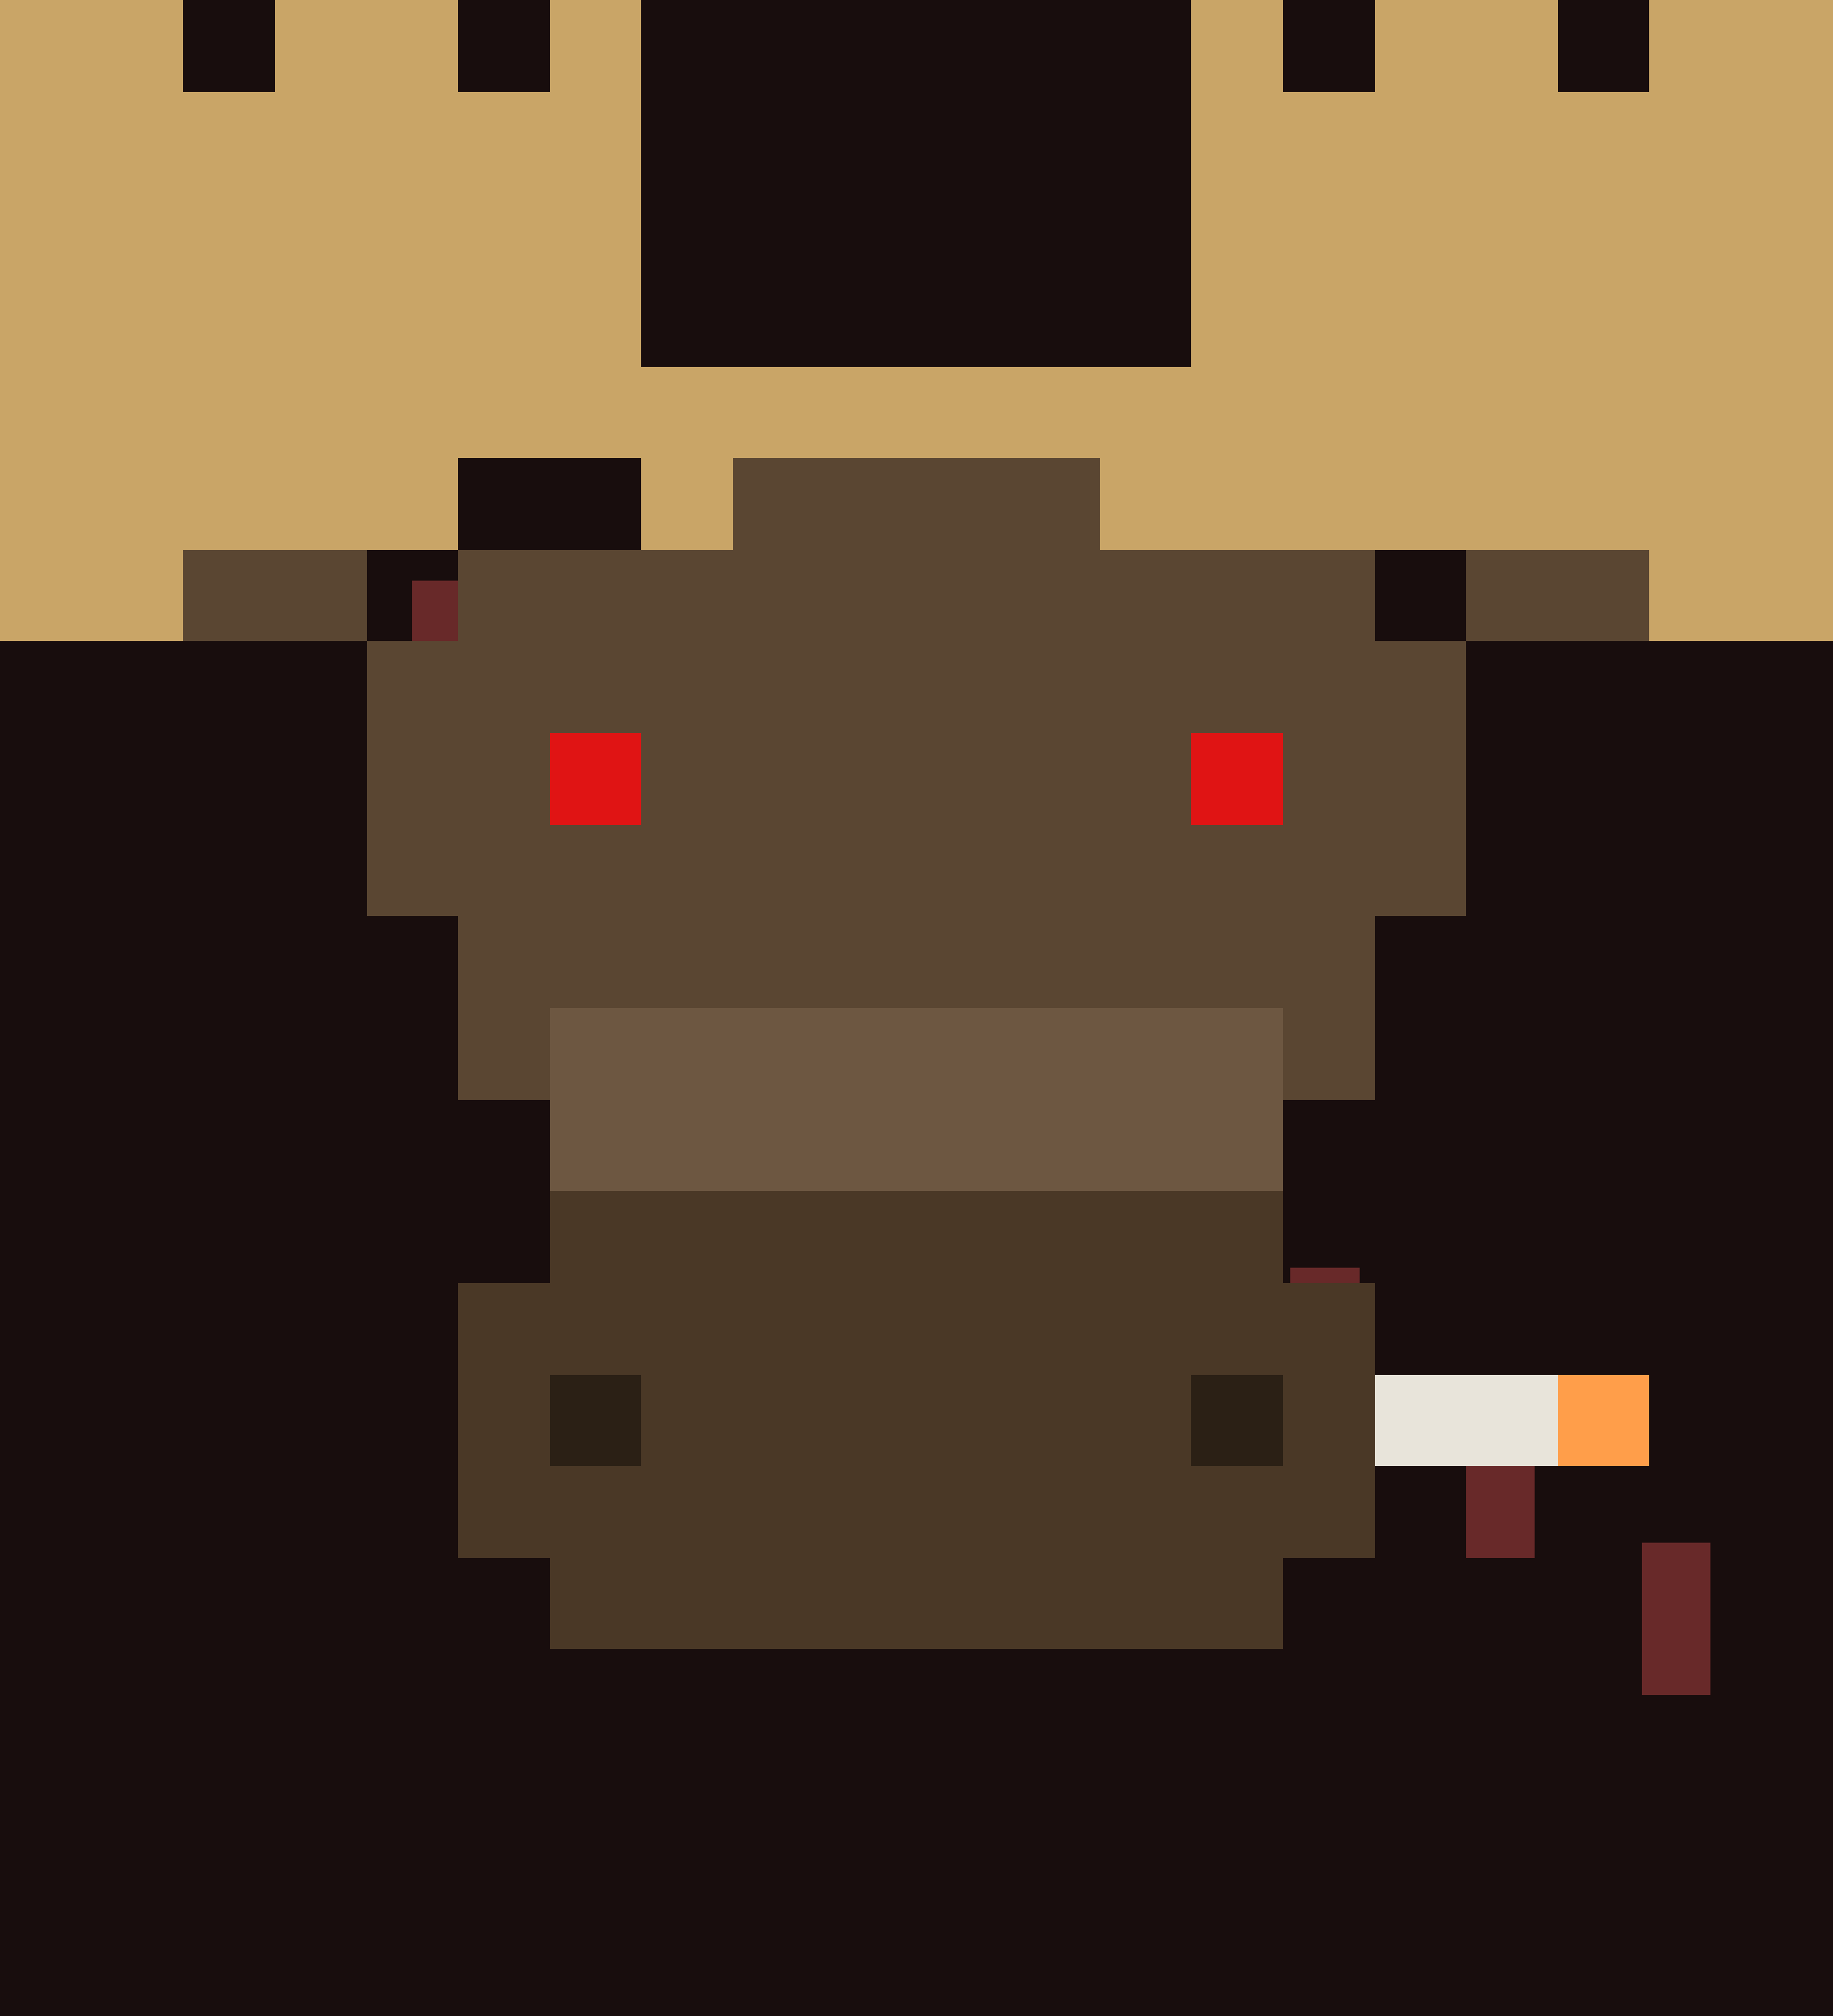
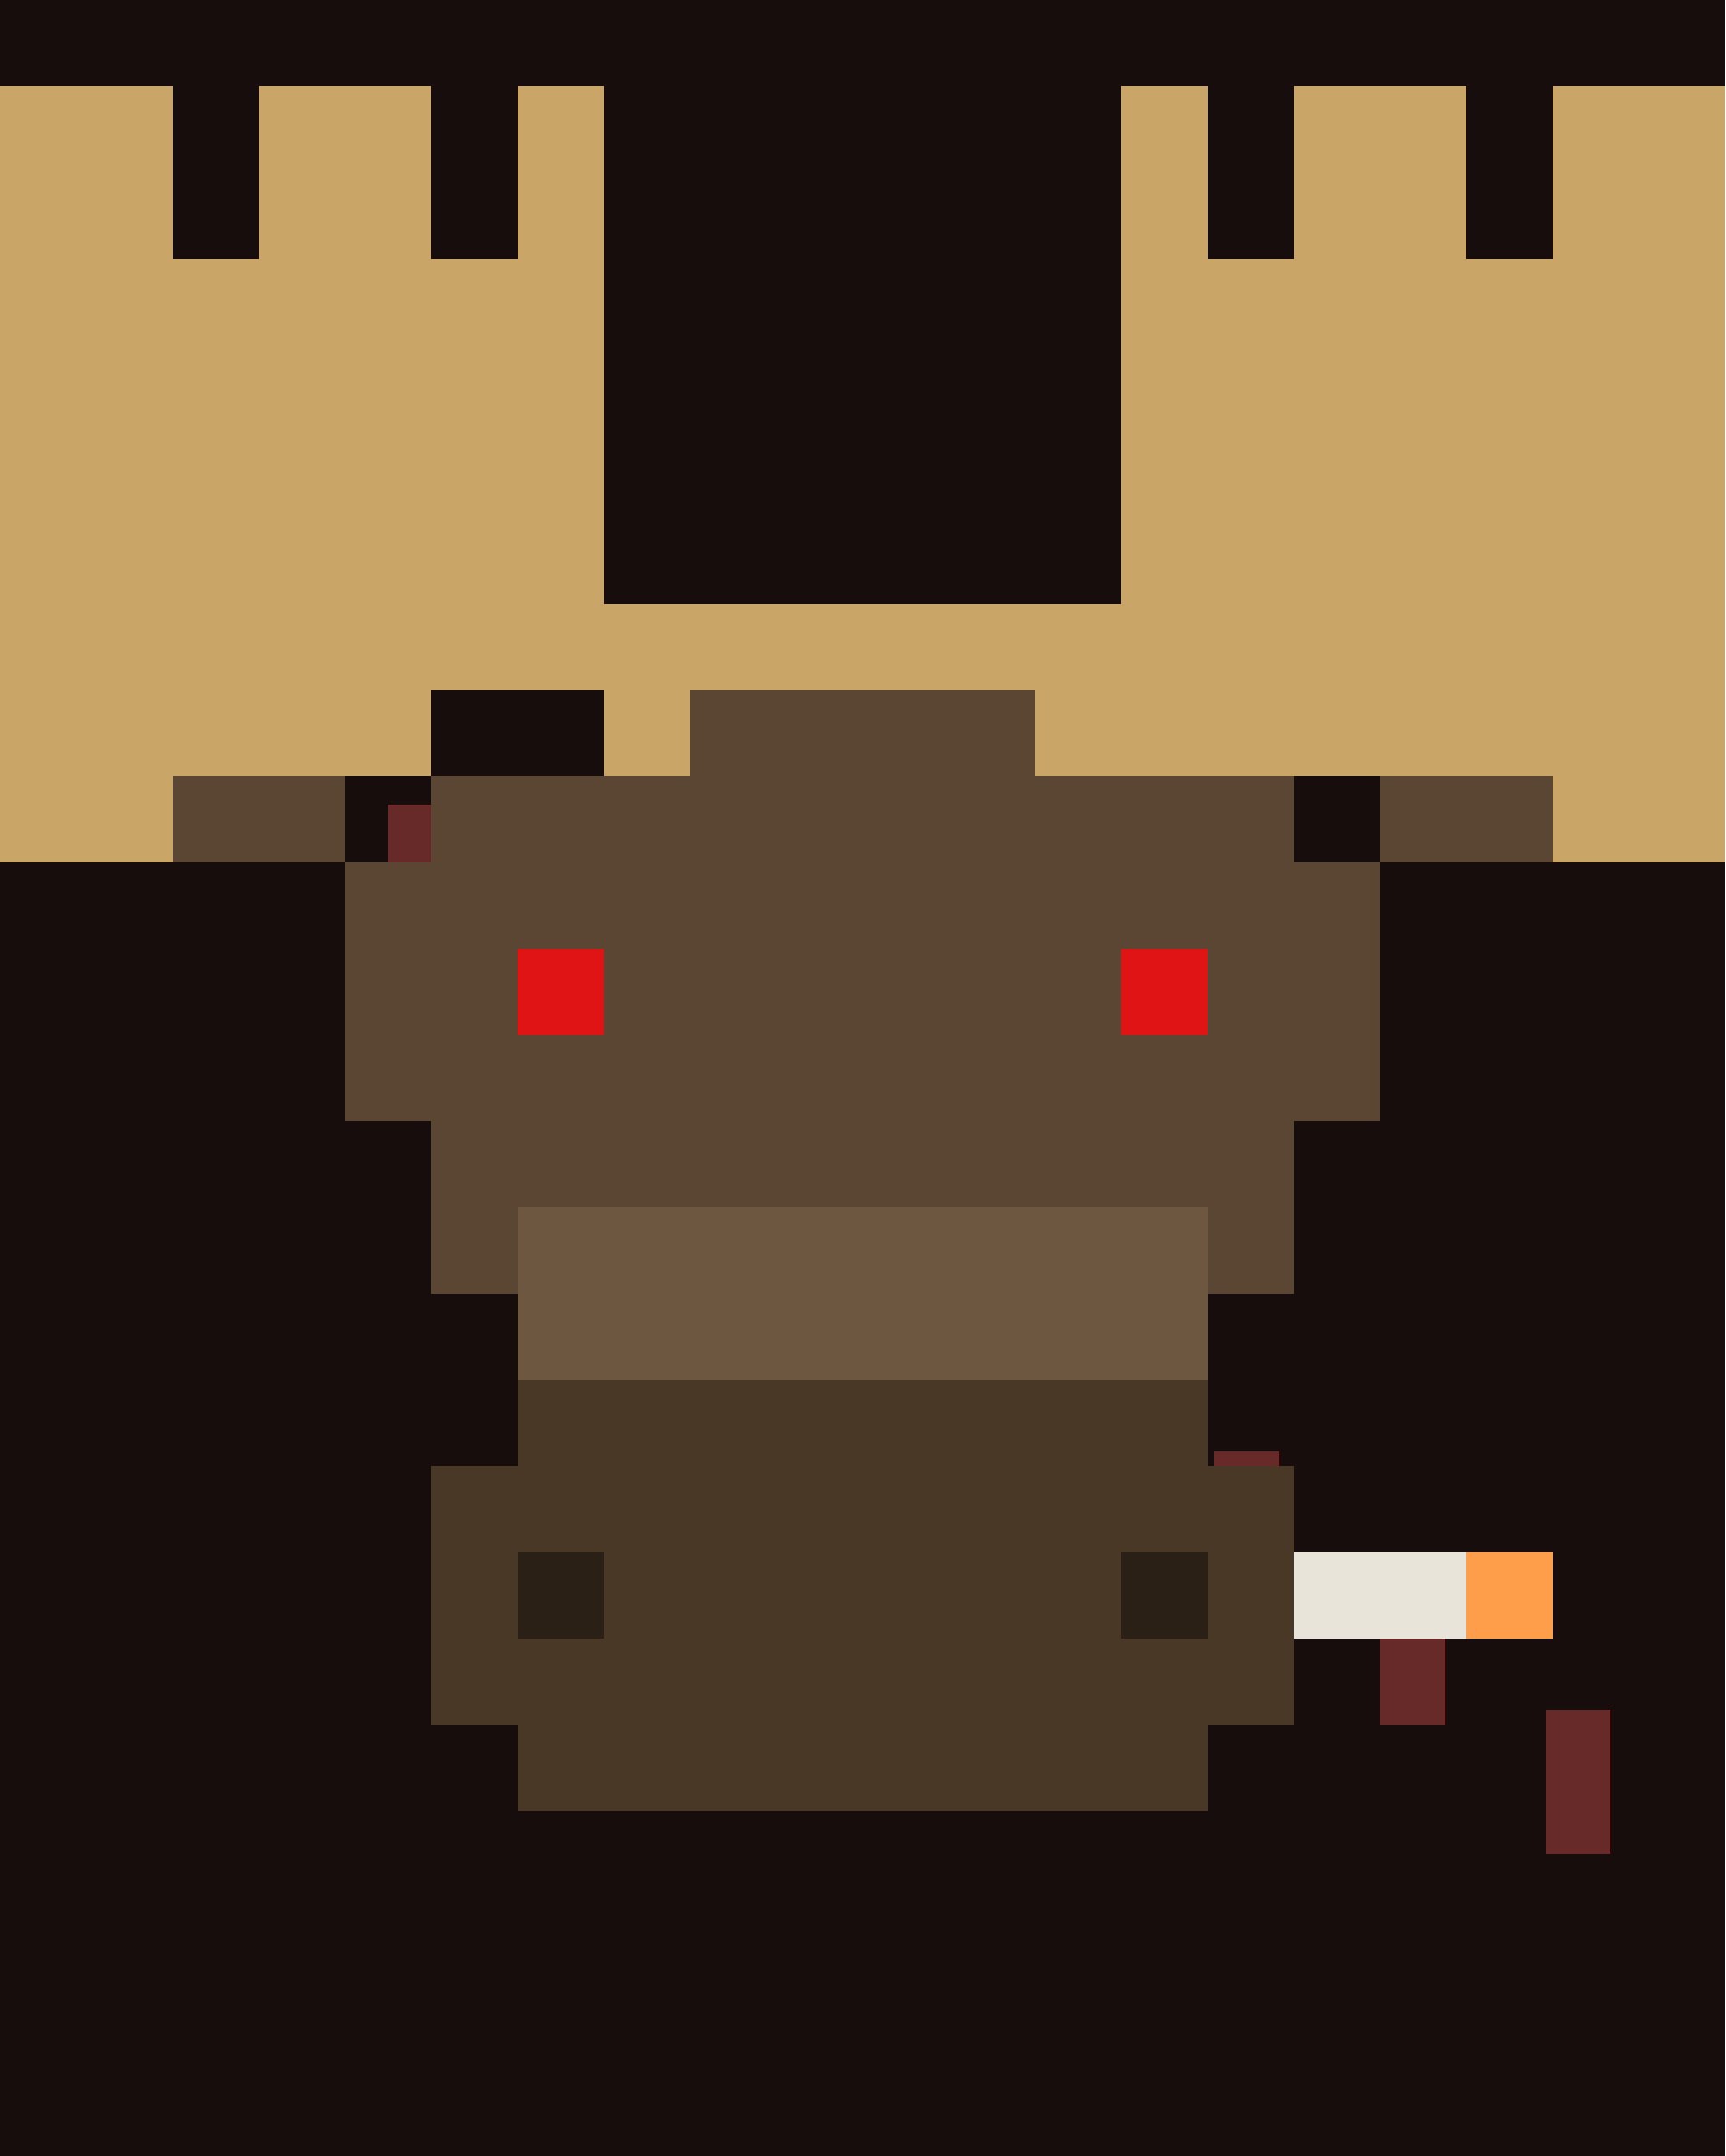
- <svg xmlns="http://www.w3.org/2000/svg" viewBox="0 0 480 528" shape-rendering="crispEdges">
-   <rect x="0" y="0" width="480" height="528" fill="#180d0d" opacity="1" />
-   <rect x="16" y="80" width="18" height="40" fill="#e05252" opacity="0.4" />
-   <rect x="62" y="116" width="18" height="40" fill="#e05252" opacity="0.4" />
-   <rect x="108" y="152" width="18" height="40" fill="#e05252" opacity="0.4" />
-   <rect x="154" y="188" width="18" height="40" fill="#e05252" opacity="0.4" />
-   <rect x="200" y="224" width="18" height="40" fill="#e05252" opacity="0.4" />
-   <rect x="246" y="260" width="18" height="40" fill="#e05252" opacity="0.4" />
-   <rect x="292" y="296" width="18" height="40" fill="#e05252" opacity="0.4" />
-   <rect x="338" y="332" width="18" height="40" fill="#e05252" opacity="0.4" />
-   <rect x="384" y="368" width="18" height="40" fill="#e05252" opacity="0.4" />
-   <rect x="430" y="404" width="18" height="40" fill="#e05252" opacity="0.4" />
-   <rect x="0" y="0" width="24" height="24" fill="#C9A567" opacity="1" />
-   <rect x="24" y="0" width="24" height="24" fill="#C9A567" opacity="1" />
-   <rect x="72" y="0" width="24" height="24" fill="#C9A567" opacity="1" />
-   <rect x="96" y="0" width="24" height="24" fill="#C9A567" opacity="1" />
-   <rect x="144" y="0" width="24" height="24" fill="#C9A567" opacity="1" />
-   <rect x="312" y="0" width="24" height="24" fill="#C9A567" opacity="1" />
-   <rect x="360" y="0" width="24" height="24" fill="#C9A567" opacity="1" />
-   <rect x="384" y="0" width="24" height="24" fill="#C9A567" opacity="1" />
-   <rect x="432" y="0" width="24" height="24" fill="#C9A567" opacity="1" />
-   <rect x="456" y="0" width="24" height="24" fill="#C9A567" opacity="1" />
+ <svg xmlns="http://www.w3.org/2000/svg" viewBox="0 0 480 600" shape-rendering="crispEdges">
+   <rect x="0" y="0" width="480" height="600" fill="#180d0d" opacity="1" />
+   <g transform="translate(0,72)">
+     <rect x="16" y="80" width="18" height="40" fill="#e05252" opacity="0.4" />
+     <rect x="62" y="116" width="18" height="40" fill="#e05252" opacity="0.4" />
+     <rect x="108" y="152" width="18" height="40" fill="#e05252" opacity="0.4" />
+     <rect x="154" y="188" width="18" height="40" fill="#e05252" opacity="0.4" />
+     <rect x="200" y="224" width="18" height="40" fill="#e05252" opacity="0.4" />
+     <rect x="246" y="260" width="18" height="40" fill="#e05252" opacity="0.4" />
+     <rect x="292" y="296" width="18" height="40" fill="#e05252" opacity="0.4" />
+     <rect x="338" y="332" width="18" height="40" fill="#e05252" opacity="0.4" />
+     <rect x="384" y="368" width="18" height="40" fill="#e05252" opacity="0.4" />
+     <rect x="430" y="404" width="18" height="40" fill="#e05252" opacity="0.4" />
+   </g>
  <rect x="0" y="24" width="24" height="24" fill="#C9A567" opacity="1" />
  <rect x="24" y="24" width="24" height="24" fill="#C9A567" opacity="1" />
-   <rect x="48" y="24" width="24" height="24" fill="#C9A567" opacity="1" />
  <rect x="72" y="24" width="24" height="24" fill="#C9A567" opacity="1" />
  <rect x="96" y="24" width="24" height="24" fill="#C9A567" opacity="1" />
-   <rect x="120" y="24" width="24" height="24" fill="#C9A567" opacity="1" />
  <rect x="144" y="24" width="24" height="24" fill="#C9A567" opacity="1" />
  <rect x="312" y="24" width="24" height="24" fill="#C9A567" opacity="1" />
-   <rect x="336" y="24" width="24" height="24" fill="#C9A567" opacity="1" />
  <rect x="360" y="24" width="24" height="24" fill="#C9A567" opacity="1" />
  <rect x="384" y="24" width="24" height="24" fill="#C9A567" opacity="1" />
-   <rect x="408" y="24" width="24" height="24" fill="#C9A567" opacity="1" />
  <rect x="432" y="24" width="24" height="24" fill="#C9A567" opacity="1" />
  <rect x="456" y="24" width="24" height="24" fill="#C9A567" opacity="1" />
  <rect x="0" y="48" width="24" height="24" fill="#C9A567" opacity="1" />
  <rect x="24" y="48" width="24" height="24" fill="#C9A567" opacity="1" />
-   <rect x="48" y="48" width="24" height="24" fill="#C9A567" opacity="1" />
  <rect x="72" y="48" width="24" height="24" fill="#C9A567" opacity="1" />
  <rect x="96" y="48" width="24" height="24" fill="#C9A567" opacity="1" />
-   <rect x="120" y="48" width="24" height="24" fill="#C9A567" opacity="1" />
  <rect x="144" y="48" width="24" height="24" fill="#C9A567" opacity="1" />
  <rect x="312" y="48" width="24" height="24" fill="#C9A567" opacity="1" />
-   <rect x="336" y="48" width="24" height="24" fill="#C9A567" opacity="1" />
  <rect x="360" y="48" width="24" height="24" fill="#C9A567" opacity="1" />
  <rect x="384" y="48" width="24" height="24" fill="#C9A567" opacity="1" />
-   <rect x="408" y="48" width="24" height="24" fill="#C9A567" opacity="1" />
  <rect x="432" y="48" width="24" height="24" fill="#C9A567" opacity="1" />
  <rect x="456" y="48" width="24" height="24" fill="#C9A567" opacity="1" />
  <rect x="0" y="72" width="24" height="24" fill="#C9A567" opacity="1" />
  <rect x="24" y="72" width="24" height="24" fill="#C9A567" opacity="1" />
  <rect x="48" y="72" width="24" height="24" fill="#C9A567" opacity="1" />
  <rect x="72" y="72" width="24" height="24" fill="#C9A567" opacity="1" />
  <rect x="96" y="72" width="24" height="24" fill="#C9A567" opacity="1" />
  <rect x="120" y="72" width="24" height="24" fill="#C9A567" opacity="1" />
  <rect x="144" y="72" width="24" height="24" fill="#C9A567" opacity="1" />
  <rect x="312" y="72" width="24" height="24" fill="#C9A567" opacity="1" />
  <rect x="336" y="72" width="24" height="24" fill="#C9A567" opacity="1" />
  <rect x="360" y="72" width="24" height="24" fill="#C9A567" opacity="1" />
  <rect x="384" y="72" width="24" height="24" fill="#C9A567" opacity="1" />
  <rect x="408" y="72" width="24" height="24" fill="#C9A567" opacity="1" />
  <rect x="432" y="72" width="24" height="24" fill="#C9A567" opacity="1" />
  <rect x="456" y="72" width="24" height="24" fill="#C9A567" opacity="1" />
  <rect x="0" y="96" width="24" height="24" fill="#C9A567" opacity="1" />
  <rect x="24" y="96" width="24" height="24" fill="#C9A567" opacity="1" />
  <rect x="48" y="96" width="24" height="24" fill="#C9A567" opacity="1" />
  <rect x="72" y="96" width="24" height="24" fill="#C9A567" opacity="1" />
  <rect x="96" y="96" width="24" height="24" fill="#C9A567" opacity="1" />
  <rect x="120" y="96" width="24" height="24" fill="#C9A567" opacity="1" />
  <rect x="144" y="96" width="24" height="24" fill="#C9A567" opacity="1" />
-   <rect x="168" y="96" width="24" height="24" fill="#C9A567" opacity="1" />
-   <rect x="192" y="96" width="24" height="24" fill="#C9A567" opacity="1" />
-   <rect x="216" y="96" width="24" height="24" fill="#C9A567" opacity="1" />
-   <rect x="240" y="96" width="24" height="24" fill="#C9A567" opacity="1" />
-   <rect x="264" y="96" width="24" height="24" fill="#C9A567" opacity="1" />
-   <rect x="288" y="96" width="24" height="24" fill="#C9A567" opacity="1" />
  <rect x="312" y="96" width="24" height="24" fill="#C9A567" opacity="1" />
  <rect x="336" y="96" width="24" height="24" fill="#C9A567" opacity="1" />
  <rect x="360" y="96" width="24" height="24" fill="#C9A567" opacity="1" />
  <rect x="384" y="96" width="24" height="24" fill="#C9A567" opacity="1" />
  <rect x="408" y="96" width="24" height="24" fill="#C9A567" opacity="1" />
  <rect x="432" y="96" width="24" height="24" fill="#C9A567" opacity="1" />
  <rect x="456" y="96" width="24" height="24" fill="#C9A567" opacity="1" />
  <rect x="0" y="120" width="24" height="24" fill="#C9A567" opacity="1" />
  <rect x="24" y="120" width="24" height="24" fill="#C9A567" opacity="1" />
  <rect x="48" y="120" width="24" height="24" fill="#C9A567" opacity="1" />
  <rect x="72" y="120" width="24" height="24" fill="#C9A567" opacity="1" />
  <rect x="96" y="120" width="24" height="24" fill="#C9A567" opacity="1" />
-   <rect x="168" y="120" width="24" height="24" fill="#C9A567" opacity="1" />
-   <rect x="192" y="120" width="24" height="24" fill="#5a4632" opacity="1" />
-   <rect x="216" y="120" width="24" height="24" fill="#5a4632" opacity="1" />
-   <rect x="240" y="120" width="24" height="24" fill="#5a4632" opacity="1" />
-   <rect x="264" y="120" width="24" height="24" fill="#5a4632" opacity="1" />
-   <rect x="288" y="120" width="24" height="24" fill="#C9A567" opacity="1" />
+   <rect x="120" y="120" width="24" height="24" fill="#C9A567" opacity="1" />
+   <rect x="144" y="120" width="24" height="24" fill="#C9A567" opacity="1" />
  <rect x="312" y="120" width="24" height="24" fill="#C9A567" opacity="1" />
  <rect x="336" y="120" width="24" height="24" fill="#C9A567" opacity="1" />
  <rect x="360" y="120" width="24" height="24" fill="#C9A567" opacity="1" />
  <rect x="384" y="120" width="24" height="24" fill="#C9A567" opacity="1" />
  <rect x="408" y="120" width="24" height="24" fill="#C9A567" opacity="1" />
  <rect x="432" y="120" width="24" height="24" fill="#C9A567" opacity="1" />
  <rect x="456" y="120" width="24" height="24" fill="#C9A567" opacity="1" />
  <rect x="0" y="144" width="24" height="24" fill="#C9A567" opacity="1" />
  <rect x="24" y="144" width="24" height="24" fill="#C9A567" opacity="1" />
-   <rect x="48" y="144" width="24" height="24" fill="#5a4632" opacity="1" />
-   <rect x="72" y="144" width="24" height="24" fill="#5a4632" opacity="1" />
-   <rect x="120" y="144" width="24" height="24" fill="#5a4632" opacity="1" />
-   <rect x="144" y="144" width="24" height="24" fill="#5a4632" opacity="1" />
-   <rect x="168" y="144" width="24" height="24" fill="#5a4632" opacity="1" />
-   <rect x="192" y="144" width="24" height="24" fill="#5a4632" opacity="1" />
-   <rect x="216" y="144" width="24" height="24" fill="#5a4632" opacity="1" />
-   <rect x="240" y="144" width="24" height="24" fill="#5a4632" opacity="1" />
-   <rect x="264" y="144" width="24" height="24" fill="#5a4632" opacity="1" />
-   <rect x="288" y="144" width="24" height="24" fill="#5a4632" opacity="1" />
-   <rect x="312" y="144" width="24" height="24" fill="#5a4632" opacity="1" />
-   <rect x="336" y="144" width="24" height="24" fill="#5a4632" opacity="1" />
-   <rect x="384" y="144" width="24" height="24" fill="#5a4632" opacity="1" />
-   <rect x="408" y="144" width="24" height="24" fill="#5a4632" opacity="1" />
+   <rect x="48" y="144" width="24" height="24" fill="#C9A567" opacity="1" />
+   <rect x="72" y="144" width="24" height="24" fill="#C9A567" opacity="1" />
+   <rect x="96" y="144" width="24" height="24" fill="#C9A567" opacity="1" />
+   <rect x="120" y="144" width="24" height="24" fill="#C9A567" opacity="1" />
+   <rect x="144" y="144" width="24" height="24" fill="#C9A567" opacity="1" />
+   <rect x="312" y="144" width="24" height="24" fill="#C9A567" opacity="1" />
+   <rect x="336" y="144" width="24" height="24" fill="#C9A567" opacity="1" />
+   <rect x="360" y="144" width="24" height="24" fill="#C9A567" opacity="1" />
+   <rect x="384" y="144" width="24" height="24" fill="#C9A567" opacity="1" />
+   <rect x="408" y="144" width="24" height="24" fill="#C9A567" opacity="1" />
  <rect x="432" y="144" width="24" height="24" fill="#C9A567" opacity="1" />
  <rect x="456" y="144" width="24" height="24" fill="#C9A567" opacity="1" />
-   <rect x="96" y="168" width="24" height="24" fill="#5a4632" opacity="1" />
-   <rect x="120" y="168" width="24" height="24" fill="#5a4632" opacity="1" />
-   <rect x="144" y="168" width="24" height="24" fill="#5a4632" opacity="1" />
-   <rect x="168" y="168" width="24" height="24" fill="#5a4632" opacity="1" />
-   <rect x="192" y="168" width="24" height="24" fill="#5a4632" opacity="1" />
-   <rect x="216" y="168" width="24" height="24" fill="#5a4632" opacity="1" />
-   <rect x="240" y="168" width="24" height="24" fill="#5a4632" opacity="1" />
-   <rect x="264" y="168" width="24" height="24" fill="#5a4632" opacity="1" />
-   <rect x="288" y="168" width="24" height="24" fill="#5a4632" opacity="1" />
-   <rect x="312" y="168" width="24" height="24" fill="#5a4632" opacity="1" />
-   <rect x="336" y="168" width="24" height="24" fill="#5a4632" opacity="1" />
-   <rect x="360" y="168" width="24" height="24" fill="#5a4632" opacity="1" />
-   <rect x="96" y="192" width="24" height="24" fill="#5a4632" opacity="1" />
-   <rect x="120" y="192" width="24" height="24" fill="#5a4632" opacity="1" />
-   <rect x="144" y="192" width="24" height="24" fill="#e01414" opacity="1" />
-   <rect x="168" y="192" width="24" height="24" fill="#5a4632" opacity="1" />
+   <rect x="0" y="168" width="24" height="24" fill="#C9A567" opacity="1" />
+   <rect x="24" y="168" width="24" height="24" fill="#C9A567" opacity="1" />
+   <rect x="48" y="168" width="24" height="24" fill="#C9A567" opacity="1" />
+   <rect x="72" y="168" width="24" height="24" fill="#C9A567" opacity="1" />
+   <rect x="96" y="168" width="24" height="24" fill="#C9A567" opacity="1" />
+   <rect x="120" y="168" width="24" height="24" fill="#C9A567" opacity="1" />
+   <rect x="144" y="168" width="24" height="24" fill="#C9A567" opacity="1" />
+   <rect x="168" y="168" width="24" height="24" fill="#C9A567" opacity="1" />
+   <rect x="192" y="168" width="24" height="24" fill="#C9A567" opacity="1" />
+   <rect x="216" y="168" width="24" height="24" fill="#C9A567" opacity="1" />
+   <rect x="240" y="168" width="24" height="24" fill="#C9A567" opacity="1" />
+   <rect x="264" y="168" width="24" height="24" fill="#C9A567" opacity="1" />
+   <rect x="288" y="168" width="24" height="24" fill="#C9A567" opacity="1" />
+   <rect x="312" y="168" width="24" height="24" fill="#C9A567" opacity="1" />
+   <rect x="336" y="168" width="24" height="24" fill="#C9A567" opacity="1" />
+   <rect x="360" y="168" width="24" height="24" fill="#C9A567" opacity="1" />
+   <rect x="384" y="168" width="24" height="24" fill="#C9A567" opacity="1" />
+   <rect x="408" y="168" width="24" height="24" fill="#C9A567" opacity="1" />
+   <rect x="432" y="168" width="24" height="24" fill="#C9A567" opacity="1" />
+   <rect x="456" y="168" width="24" height="24" fill="#C9A567" opacity="1" />
+   <rect x="0" y="192" width="24" height="24" fill="#C9A567" opacity="1" />
+   <rect x="24" y="192" width="24" height="24" fill="#C9A567" opacity="1" />
+   <rect x="48" y="192" width="24" height="24" fill="#C9A567" opacity="1" />
+   <rect x="72" y="192" width="24" height="24" fill="#C9A567" opacity="1" />
+   <rect x="96" y="192" width="24" height="24" fill="#C9A567" opacity="1" />
+   <rect x="168" y="192" width="24" height="24" fill="#C9A567" opacity="1" />
  <rect x="192" y="192" width="24" height="24" fill="#5a4632" opacity="1" />
  <rect x="216" y="192" width="24" height="24" fill="#5a4632" opacity="1" />
  <rect x="240" y="192" width="24" height="24" fill="#5a4632" opacity="1" />
  <rect x="264" y="192" width="24" height="24" fill="#5a4632" opacity="1" />
-   <rect x="288" y="192" width="24" height="24" fill="#5a4632" opacity="1" />
-   <rect x="312" y="192" width="24" height="24" fill="#e01414" opacity="1" />
-   <rect x="336" y="192" width="24" height="24" fill="#5a4632" opacity="1" />
-   <rect x="360" y="192" width="24" height="24" fill="#5a4632" opacity="1" />
-   <rect x="96" y="216" width="24" height="24" fill="#5a4632" opacity="1" />
+   <rect x="288" y="192" width="24" height="24" fill="#C9A567" opacity="1" />
+   <rect x="312" y="192" width="24" height="24" fill="#C9A567" opacity="1" />
+   <rect x="336" y="192" width="24" height="24" fill="#C9A567" opacity="1" />
+   <rect x="360" y="192" width="24" height="24" fill="#C9A567" opacity="1" />
+   <rect x="384" y="192" width="24" height="24" fill="#C9A567" opacity="1" />
+   <rect x="408" y="192" width="24" height="24" fill="#C9A567" opacity="1" />
+   <rect x="432" y="192" width="24" height="24" fill="#C9A567" opacity="1" />
+   <rect x="456" y="192" width="24" height="24" fill="#C9A567" opacity="1" />
+   <rect x="0" y="216" width="24" height="24" fill="#C9A567" opacity="1" />
+   <rect x="24" y="216" width="24" height="24" fill="#C9A567" opacity="1" />
+   <rect x="48" y="216" width="24" height="24" fill="#5a4632" opacity="1" />
+   <rect x="72" y="216" width="24" height="24" fill="#5a4632" opacity="1" />
  <rect x="120" y="216" width="24" height="24" fill="#5a4632" opacity="1" />
  <rect x="144" y="216" width="24" height="24" fill="#5a4632" opacity="1" />
  <rect x="168" y="216" width="24" height="24" fill="#5a4632" opacity="1" />
  <rect x="192" y="216" width="24" height="24" fill="#5a4632" opacity="1" />
  <rect x="216" y="216" width="24" height="24" fill="#5a4632" opacity="1" />
  <rect x="240" y="216" width="24" height="24" fill="#5a4632" opacity="1" />
  <rect x="264" y="216" width="24" height="24" fill="#5a4632" opacity="1" />
  <rect x="288" y="216" width="24" height="24" fill="#5a4632" opacity="1" />
  <rect x="312" y="216" width="24" height="24" fill="#5a4632" opacity="1" />
  <rect x="336" y="216" width="24" height="24" fill="#5a4632" opacity="1" />
-   <rect x="360" y="216" width="24" height="24" fill="#5a4632" opacity="1" />
+   <rect x="384" y="216" width="24" height="24" fill="#5a4632" opacity="1" />
+   <rect x="408" y="216" width="24" height="24" fill="#5a4632" opacity="1" />
+   <rect x="432" y="216" width="24" height="24" fill="#C9A567" opacity="1" />
+   <rect x="456" y="216" width="24" height="24" fill="#C9A567" opacity="1" />
+   <rect x="96" y="240" width="24" height="24" fill="#5a4632" opacity="1" />
  <rect x="120" y="240" width="24" height="24" fill="#5a4632" opacity="1" />
  <rect x="144" y="240" width="24" height="24" fill="#5a4632" opacity="1" />
  <rect x="168" y="240" width="24" height="24" fill="#5a4632" opacity="1" />
  <rect x="192" y="240" width="24" height="24" fill="#5a4632" opacity="1" />
  <rect x="216" y="240" width="24" height="24" fill="#5a4632" opacity="1" />
  <rect x="240" y="240" width="24" height="24" fill="#5a4632" opacity="1" />
  <rect x="264" y="240" width="24" height="24" fill="#5a4632" opacity="1" />
  <rect x="288" y="240" width="24" height="24" fill="#5a4632" opacity="1" />
  <rect x="312" y="240" width="24" height="24" fill="#5a4632" opacity="1" />
  <rect x="336" y="240" width="24" height="24" fill="#5a4632" opacity="1" />
+   <rect x="360" y="240" width="24" height="24" fill="#5a4632" opacity="1" />
+   <rect x="96" y="264" width="24" height="24" fill="#5a4632" opacity="1" />
  <rect x="120" y="264" width="24" height="24" fill="#5a4632" opacity="1" />
-   <rect x="144" y="264" width="24" height="24" fill="#6d5741" opacity="1" />
-   <rect x="168" y="264" width="24" height="24" fill="#6d5741" opacity="1" />
-   <rect x="192" y="264" width="24" height="24" fill="#6d5741" opacity="1" />
-   <rect x="216" y="264" width="24" height="24" fill="#6d5741" opacity="1" />
-   <rect x="240" y="264" width="24" height="24" fill="#6d5741" opacity="1" />
-   <rect x="264" y="264" width="24" height="24" fill="#6d5741" opacity="1" />
-   <rect x="288" y="264" width="24" height="24" fill="#6d5741" opacity="1" />
-   <rect x="312" y="264" width="24" height="24" fill="#6d5741" opacity="1" />
+   <rect x="144" y="264" width="24" height="24" fill="#e01414" opacity="1" />
+   <rect x="168" y="264" width="24" height="24" fill="#5a4632" opacity="1" />
+   <rect x="192" y="264" width="24" height="24" fill="#5a4632" opacity="1" />
+   <rect x="216" y="264" width="24" height="24" fill="#5a4632" opacity="1" />
+   <rect x="240" y="264" width="24" height="24" fill="#5a4632" opacity="1" />
+   <rect x="264" y="264" width="24" height="24" fill="#5a4632" opacity="1" />
+   <rect x="288" y="264" width="24" height="24" fill="#5a4632" opacity="1" />
+   <rect x="312" y="264" width="24" height="24" fill="#e01414" opacity="1" />
  <rect x="336" y="264" width="24" height="24" fill="#5a4632" opacity="1" />
-   <rect x="144" y="288" width="24" height="24" fill="#6d5741" opacity="1" />
-   <rect x="168" y="288" width="24" height="24" fill="#6d5741" opacity="1" />
-   <rect x="192" y="288" width="24" height="24" fill="#6d5741" opacity="1" />
-   <rect x="216" y="288" width="24" height="24" fill="#6d5741" opacity="1" />
-   <rect x="240" y="288" width="24" height="24" fill="#6d5741" opacity="1" />
-   <rect x="264" y="288" width="24" height="24" fill="#6d5741" opacity="1" />
-   <rect x="288" y="288" width="24" height="24" fill="#6d5741" opacity="1" />
-   <rect x="312" y="288" width="24" height="24" fill="#6d5741" opacity="1" />
-   <rect x="144" y="312" width="24" height="24" fill="#4a3826" opacity="1" />
-   <rect x="168" y="312" width="24" height="24" fill="#4a3826" opacity="1" />
-   <rect x="192" y="312" width="24" height="24" fill="#4a3826" opacity="1" />
-   <rect x="216" y="312" width="24" height="24" fill="#4a3826" opacity="1" />
-   <rect x="240" y="312" width="24" height="24" fill="#4a3826" opacity="1" />
-   <rect x="264" y="312" width="24" height="24" fill="#4a3826" opacity="1" />
-   <rect x="288" y="312" width="24" height="24" fill="#4a3826" opacity="1" />
-   <rect x="312" y="312" width="24" height="24" fill="#4a3826" opacity="1" />
-   <rect x="120" y="336" width="24" height="24" fill="#4a3826" opacity="1" />
-   <rect x="144" y="336" width="24" height="24" fill="#4a3826" opacity="1" />
-   <rect x="168" y="336" width="24" height="24" fill="#4a3826" opacity="1" />
-   <rect x="192" y="336" width="24" height="24" fill="#4a3826" opacity="1" />
-   <rect x="216" y="336" width="24" height="24" fill="#4a3826" opacity="1" />
-   <rect x="240" y="336" width="24" height="24" fill="#4a3826" opacity="1" />
-   <rect x="264" y="336" width="24" height="24" fill="#4a3826" opacity="1" />
-   <rect x="288" y="336" width="24" height="24" fill="#4a3826" opacity="1" />
-   <rect x="312" y="336" width="24" height="24" fill="#4a3826" opacity="1" />
-   <rect x="336" y="336" width="24" height="24" fill="#4a3826" opacity="1" />
-   <rect x="120" y="360" width="24" height="24" fill="#4a3826" opacity="1" />
-   <rect x="144" y="360" width="24" height="24" fill="#2b2015" opacity="1" />
-   <rect x="168" y="360" width="24" height="24" fill="#4a3826" opacity="1" />
-   <rect x="192" y="360" width="24" height="24" fill="#4a3826" opacity="1" />
-   <rect x="216" y="360" width="24" height="24" fill="#4a3826" opacity="1" />
-   <rect x="240" y="360" width="24" height="24" fill="#4a3826" opacity="1" />
-   <rect x="264" y="360" width="24" height="24" fill="#4a3826" opacity="1" />
-   <rect x="288" y="360" width="24" height="24" fill="#4a3826" opacity="1" />
-   <rect x="312" y="360" width="24" height="24" fill="#2b2015" opacity="1" />
-   <rect x="336" y="360" width="24" height="24" fill="#4a3826" opacity="1" />
-   <rect x="360" y="360" width="24" height="24" fill="#e8e4da" opacity="1" />
-   <rect x="384" y="360" width="24" height="24" fill="#e8e4da" opacity="1" />
-   <rect x="408" y="360" width="24" height="24" fill="#ff9e4a" opacity="1" />
-   <rect x="120" y="384" width="24" height="24" fill="#4a3826" opacity="1" />
+   <rect x="360" y="264" width="24" height="24" fill="#5a4632" opacity="1" />
+   <rect x="96" y="288" width="24" height="24" fill="#5a4632" opacity="1" />
+   <rect x="120" y="288" width="24" height="24" fill="#5a4632" opacity="1" />
+   <rect x="144" y="288" width="24" height="24" fill="#5a4632" opacity="1" />
+   <rect x="168" y="288" width="24" height="24" fill="#5a4632" opacity="1" />
+   <rect x="192" y="288" width="24" height="24" fill="#5a4632" opacity="1" />
+   <rect x="216" y="288" width="24" height="24" fill="#5a4632" opacity="1" />
+   <rect x="240" y="288" width="24" height="24" fill="#5a4632" opacity="1" />
+   <rect x="264" y="288" width="24" height="24" fill="#5a4632" opacity="1" />
+   <rect x="288" y="288" width="24" height="24" fill="#5a4632" opacity="1" />
+   <rect x="312" y="288" width="24" height="24" fill="#5a4632" opacity="1" />
+   <rect x="336" y="288" width="24" height="24" fill="#5a4632" opacity="1" />
+   <rect x="360" y="288" width="24" height="24" fill="#5a4632" opacity="1" />
+   <rect x="120" y="312" width="24" height="24" fill="#5a4632" opacity="1" />
+   <rect x="144" y="312" width="24" height="24" fill="#5a4632" opacity="1" />
+   <rect x="168" y="312" width="24" height="24" fill="#5a4632" opacity="1" />
+   <rect x="192" y="312" width="24" height="24" fill="#5a4632" opacity="1" />
+   <rect x="216" y="312" width="24" height="24" fill="#5a4632" opacity="1" />
+   <rect x="240" y="312" width="24" height="24" fill="#5a4632" opacity="1" />
+   <rect x="264" y="312" width="24" height="24" fill="#5a4632" opacity="1" />
+   <rect x="288" y="312" width="24" height="24" fill="#5a4632" opacity="1" />
+   <rect x="312" y="312" width="24" height="24" fill="#5a4632" opacity="1" />
+   <rect x="336" y="312" width="24" height="24" fill="#5a4632" opacity="1" />
+   <rect x="120" y="336" width="24" height="24" fill="#5a4632" opacity="1" />
+   <rect x="144" y="336" width="24" height="24" fill="#6d5741" opacity="1" />
+   <rect x="168" y="336" width="24" height="24" fill="#6d5741" opacity="1" />
+   <rect x="192" y="336" width="24" height="24" fill="#6d5741" opacity="1" />
+   <rect x="216" y="336" width="24" height="24" fill="#6d5741" opacity="1" />
+   <rect x="240" y="336" width="24" height="24" fill="#6d5741" opacity="1" />
+   <rect x="264" y="336" width="24" height="24" fill="#6d5741" opacity="1" />
+   <rect x="288" y="336" width="24" height="24" fill="#6d5741" opacity="1" />
+   <rect x="312" y="336" width="24" height="24" fill="#6d5741" opacity="1" />
+   <rect x="336" y="336" width="24" height="24" fill="#5a4632" opacity="1" />
+   <rect x="144" y="360" width="24" height="24" fill="#6d5741" opacity="1" />
+   <rect x="168" y="360" width="24" height="24" fill="#6d5741" opacity="1" />
+   <rect x="192" y="360" width="24" height="24" fill="#6d5741" opacity="1" />
+   <rect x="216" y="360" width="24" height="24" fill="#6d5741" opacity="1" />
+   <rect x="240" y="360" width="24" height="24" fill="#6d5741" opacity="1" />
+   <rect x="264" y="360" width="24" height="24" fill="#6d5741" opacity="1" />
+   <rect x="288" y="360" width="24" height="24" fill="#6d5741" opacity="1" />
+   <rect x="312" y="360" width="24" height="24" fill="#6d5741" opacity="1" />
  <rect x="144" y="384" width="24" height="24" fill="#4a3826" opacity="1" />
  <rect x="168" y="384" width="24" height="24" fill="#4a3826" opacity="1" />
  <rect x="192" y="384" width="24" height="24" fill="#4a3826" opacity="1" />
  <rect x="216" y="384" width="24" height="24" fill="#4a3826" opacity="1" />
  <rect x="240" y="384" width="24" height="24" fill="#4a3826" opacity="1" />
  <rect x="264" y="384" width="24" height="24" fill="#4a3826" opacity="1" />
  <rect x="288" y="384" width="24" height="24" fill="#4a3826" opacity="1" />
  <rect x="312" y="384" width="24" height="24" fill="#4a3826" opacity="1" />
-   <rect x="336" y="384" width="24" height="24" fill="#4a3826" opacity="1" />
+   <rect x="120" y="408" width="24" height="24" fill="#4a3826" opacity="1" />
  <rect x="144" y="408" width="24" height="24" fill="#4a3826" opacity="1" />
  <rect x="168" y="408" width="24" height="24" fill="#4a3826" opacity="1" />
  <rect x="192" y="408" width="24" height="24" fill="#4a3826" opacity="1" />
  <rect x="216" y="408" width="24" height="24" fill="#4a3826" opacity="1" />
  <rect x="240" y="408" width="24" height="24" fill="#4a3826" opacity="1" />
  <rect x="264" y="408" width="24" height="24" fill="#4a3826" opacity="1" />
  <rect x="288" y="408" width="24" height="24" fill="#4a3826" opacity="1" />
  <rect x="312" y="408" width="24" height="24" fill="#4a3826" opacity="1" />
+   <rect x="336" y="408" width="24" height="24" fill="#4a3826" opacity="1" />
+   <rect x="120" y="432" width="24" height="24" fill="#4a3826" opacity="1" />
+   <rect x="144" y="432" width="24" height="24" fill="#2b2015" opacity="1" />
+   <rect x="168" y="432" width="24" height="24" fill="#4a3826" opacity="1" />
+   <rect x="192" y="432" width="24" height="24" fill="#4a3826" opacity="1" />
+   <rect x="216" y="432" width="24" height="24" fill="#4a3826" opacity="1" />
+   <rect x="240" y="432" width="24" height="24" fill="#4a3826" opacity="1" />
+   <rect x="264" y="432" width="24" height="24" fill="#4a3826" opacity="1" />
+   <rect x="288" y="432" width="24" height="24" fill="#4a3826" opacity="1" />
+   <rect x="312" y="432" width="24" height="24" fill="#2b2015" opacity="1" />
+   <rect x="336" y="432" width="24" height="24" fill="#4a3826" opacity="1" />
+   <rect x="360" y="432" width="24" height="24" fill="#e8e4da" opacity="1" />
+   <rect x="384" y="432" width="24" height="24" fill="#e8e4da" opacity="1" />
+   <rect x="408" y="432" width="24" height="24" fill="#ff9e4a" opacity="1" />
+   <rect x="120" y="456" width="24" height="24" fill="#4a3826" opacity="1" />
+   <rect x="144" y="456" width="24" height="24" fill="#4a3826" opacity="1" />
+   <rect x="168" y="456" width="24" height="24" fill="#4a3826" opacity="1" />
+   <rect x="192" y="456" width="24" height="24" fill="#4a3826" opacity="1" />
+   <rect x="216" y="456" width="24" height="24" fill="#4a3826" opacity="1" />
+   <rect x="240" y="456" width="24" height="24" fill="#4a3826" opacity="1" />
+   <rect x="264" y="456" width="24" height="24" fill="#4a3826" opacity="1" />
+   <rect x="288" y="456" width="24" height="24" fill="#4a3826" opacity="1" />
+   <rect x="312" y="456" width="24" height="24" fill="#4a3826" opacity="1" />
+   <rect x="336" y="456" width="24" height="24" fill="#4a3826" opacity="1" />
+   <rect x="144" y="480" width="24" height="24" fill="#4a3826" opacity="1" />
+   <rect x="168" y="480" width="24" height="24" fill="#4a3826" opacity="1" />
+   <rect x="192" y="480" width="24" height="24" fill="#4a3826" opacity="1" />
+   <rect x="216" y="480" width="24" height="24" fill="#4a3826" opacity="1" />
+   <rect x="240" y="480" width="24" height="24" fill="#4a3826" opacity="1" />
+   <rect x="264" y="480" width="24" height="24" fill="#4a3826" opacity="1" />
+   <rect x="288" y="480" width="24" height="24" fill="#4a3826" opacity="1" />
+   <rect x="312" y="480" width="24" height="24" fill="#4a3826" opacity="1" />
+   <g transform="translate(0,72)" />
</svg>
